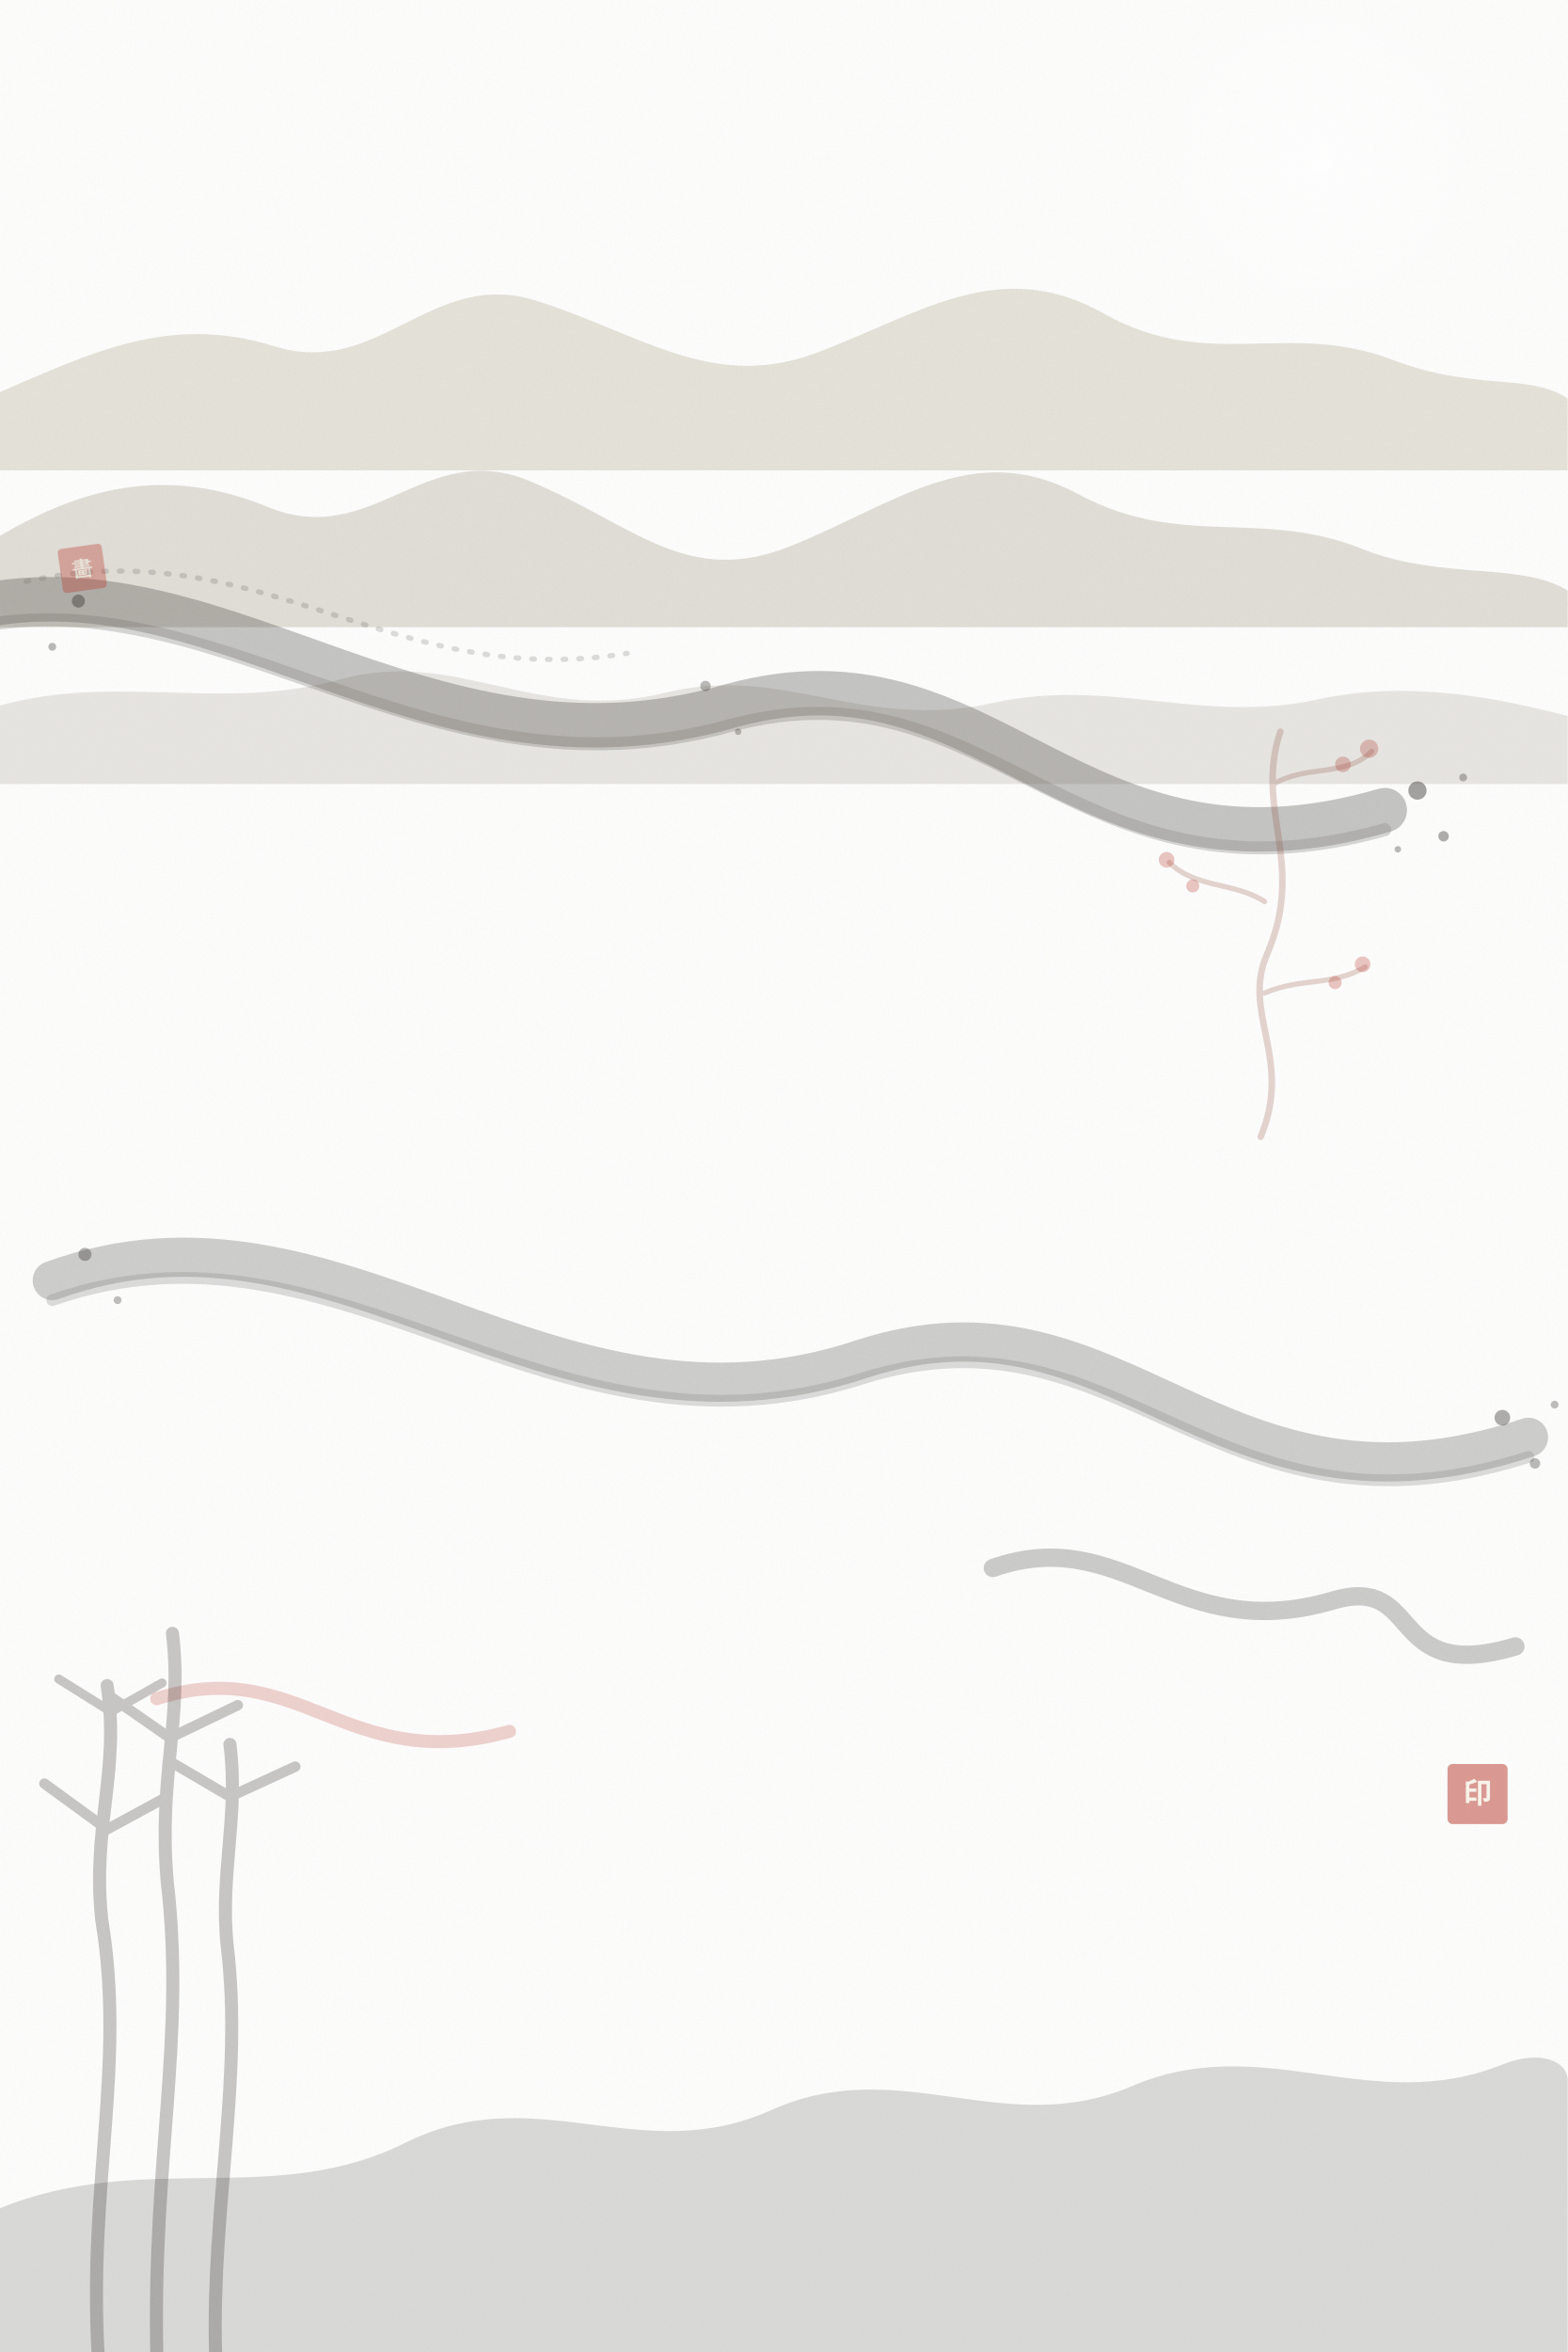
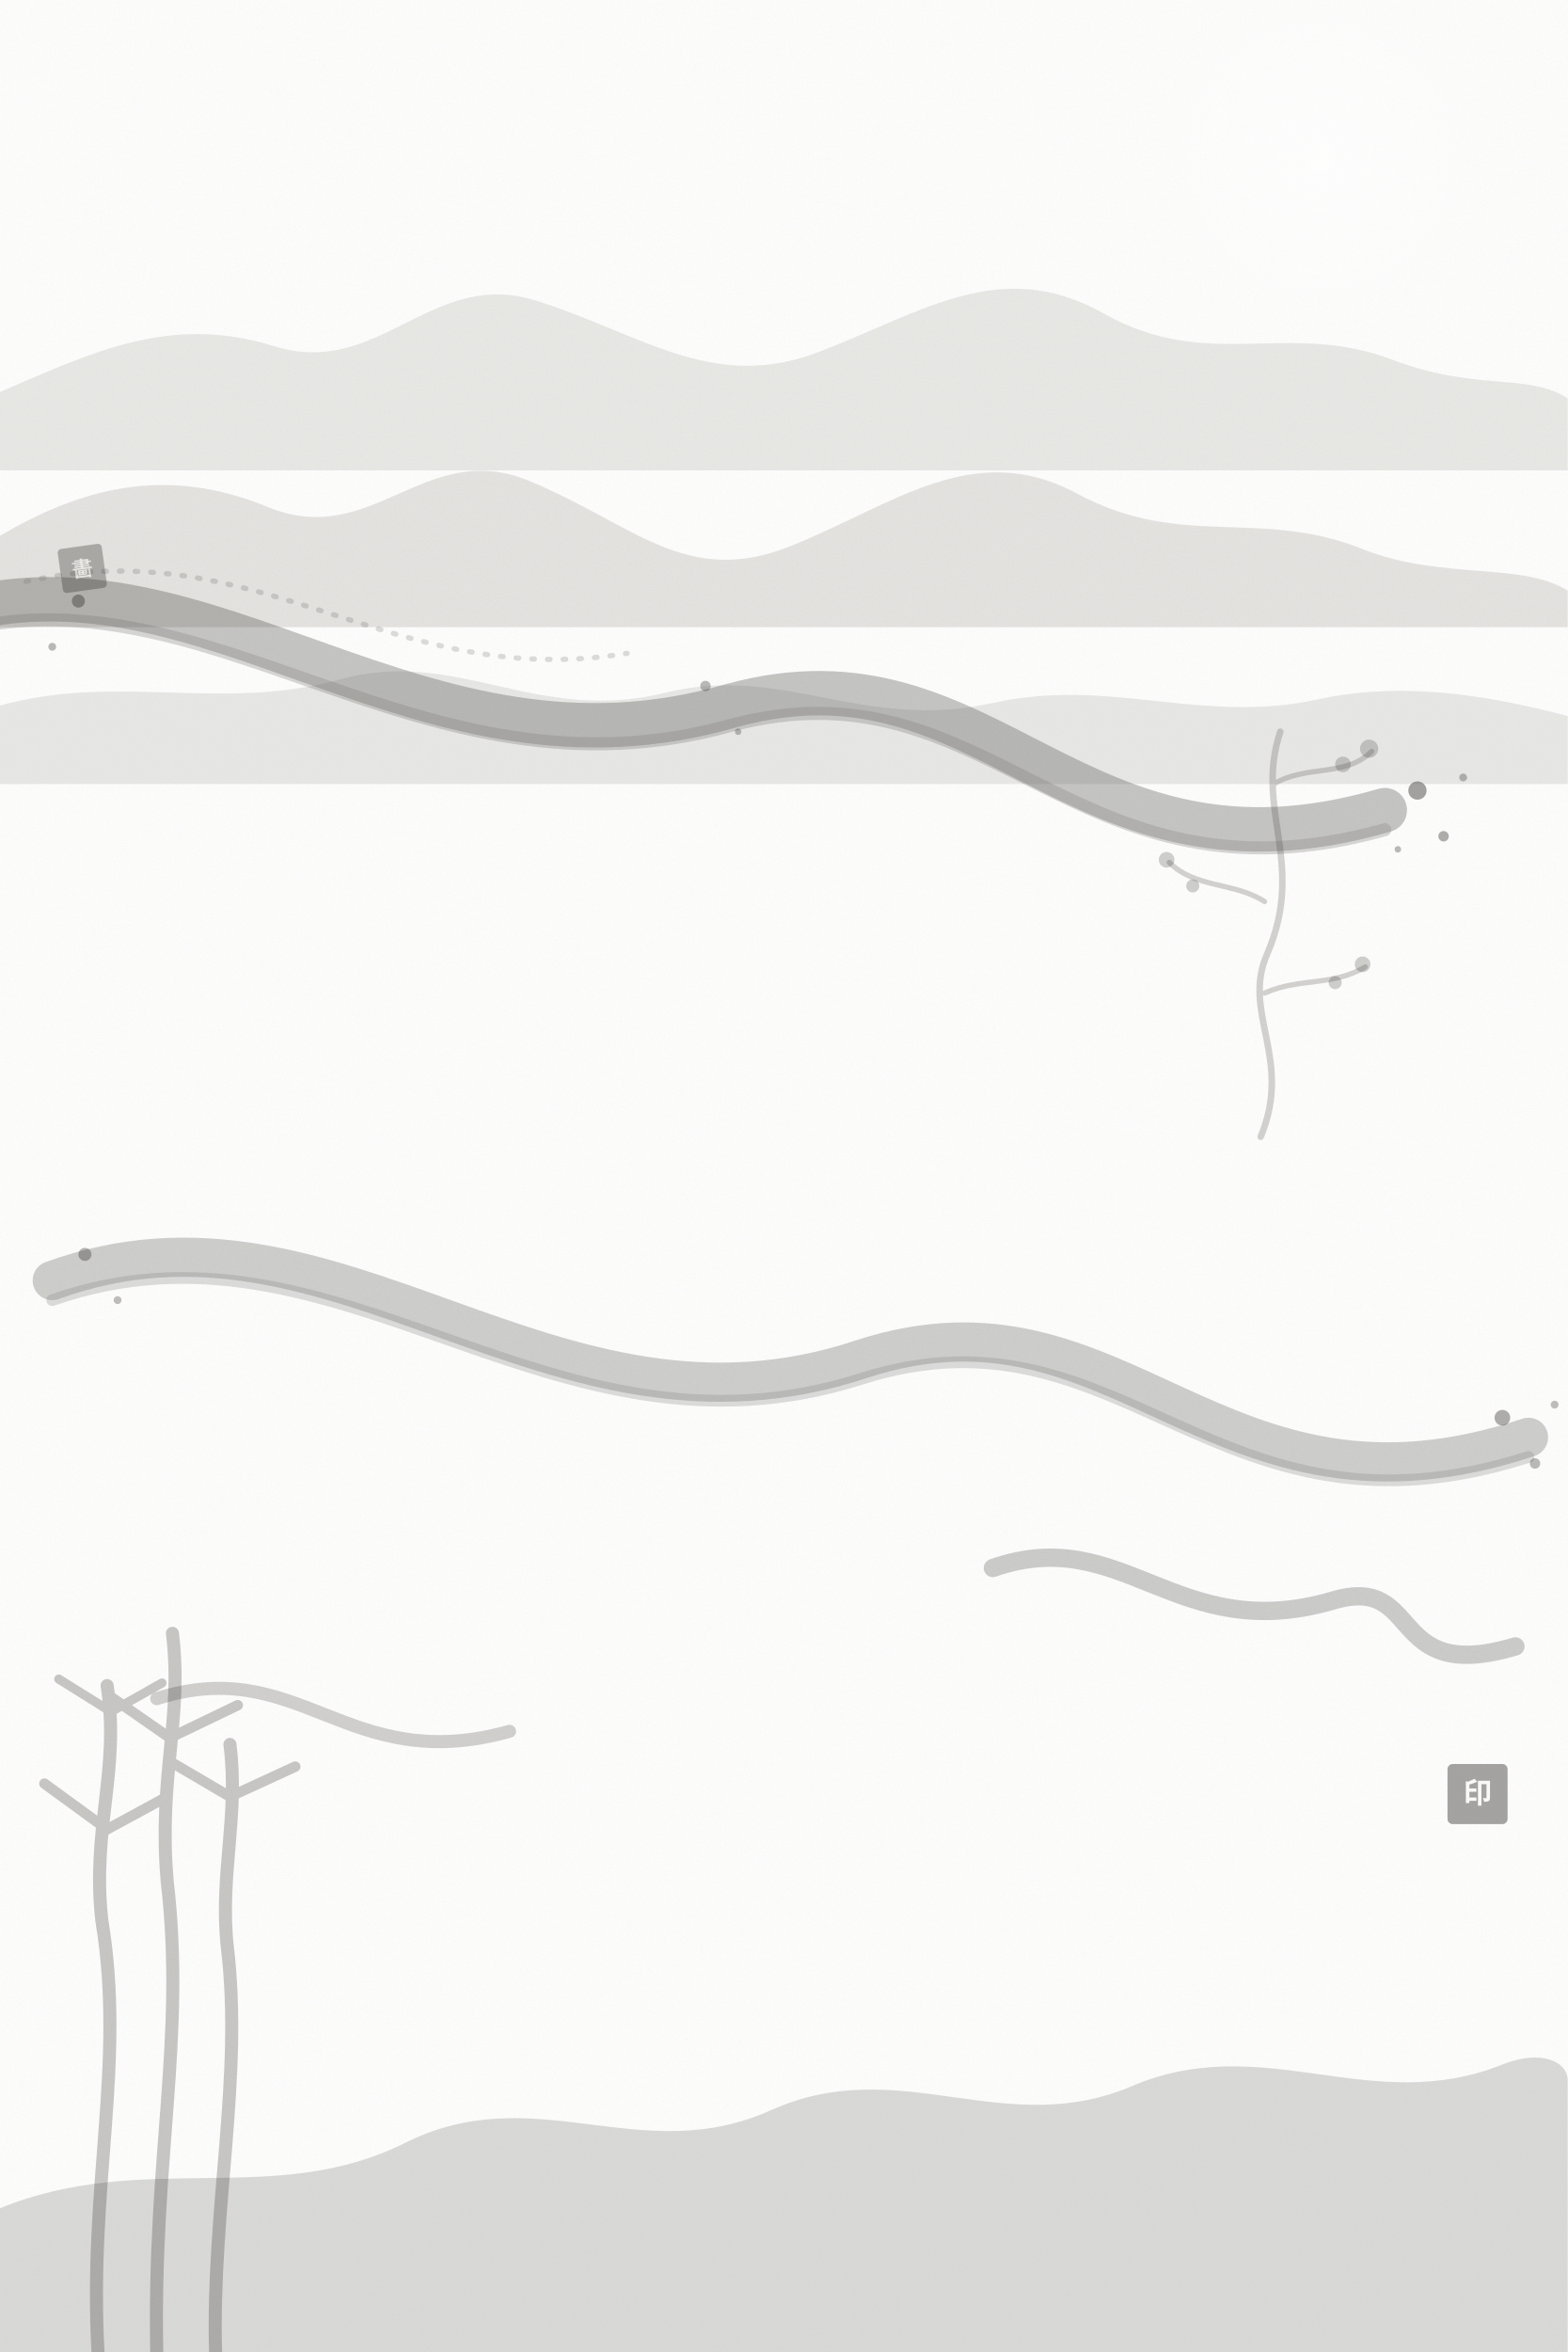
<svg xmlns="http://www.w3.org/2000/svg" viewBox="0 0 1200 1800" preserveAspectRatio="none">
  <defs>
    <radialGradient id="moon" cx="50%" cy="50%" r="50%">
      <stop offset="0%" stop-color="#FFFFFF" stop-opacity="0.55" />
      <stop offset="100%" stop-color="#FFFFFF" stop-opacity="0" />
    </radialGradient>
    <filter id="grain">
      <feTurbulence type="fractalNoise" baseFrequency="0.9" numOctaves="2" stitchTiles="stitch" result="noise" />
      <feColorMatrix in="noise" type="matrix" values="0 0 0 0 0.11                 0 0 0 0 0.10                 0 0 0 0 0.08                 0 0 0 0.05 0" />
    </filter>
  </defs>
  <rect x="0" y="0" width="1200" height="1800" filter="url(#grain)" />
  <circle cx="1010" cy="120" r="130" fill="url(#moon)" />
-   <path d="M0,360 L0,300 C70,270 130,240 210,265 C290,290 330,205 410,230            C490,255 545,300 625,270 C705,240 765,195 845,240            C925,285 985,245 1065,275 C1130,300 1170,285 1200,305 L1200,360 Z" fill="#8F7F5C" opacity="0.22" />
-   <path d="M0,480 L0,410 C60,375 125,355 205,388 C285,421 325,335 405,368            C485,401 525,450 605,418 C685,386 745,335 825,378            C905,421 965,388 1045,421 C1105,444 1165,430 1200,452 L1200,480 Z" fill="#6E5F42" opacity="0.2" />
+   <path d="M0,360 L0,300 C70,270 130,240 210,265 C290,290 330,205 410,230            C490,255 545,300 625,270 C705,240 765,195 845,240            C925,285 985,245 1065,275 C1130,300 1170,285 1200,305 L1200,360 Z" fill="#9C9990" opacity="0.22" />
+   <path d="M0,480 L0,410 C60,375 125,355 205,388 C285,421 325,335 405,368            C485,401 525,450 605,418 C685,386 745,335 825,378            C905,421 965,388 1045,421 C1105,444 1165,430 1200,452 L1200,480 Z" fill="#7D7A70" opacity="0.2" />
  <g opacity="0.5">
    <path d="M-40,470 C160,410 320,610 560,540 C760,485 820,690 1060,620" stroke="#1C1A16" stroke-width="34" fill="none" stroke-linecap="round" opacity="0.5" />
    <path d="M-40,485 C160,428 320,622 560,555 C760,502 820,702 1060,635" stroke="#1C1A16" stroke-width="10" fill="none" stroke-linecap="round" opacity="0.35" />
    <path d="M20,445 C200,405 300,530 480,500" stroke="#1C1A16" stroke-width="4" fill="none" stroke-linecap="round" opacity="0.3" stroke-dasharray="2 10" />
  </g>
  <g fill="#1C1A16">
    <circle cx="1085" cy="605" r="7" opacity="0.4" />
    <circle cx="1105" cy="640" r="4" opacity="0.35" />
    <circle cx="1120" cy="595" r="3" opacity="0.3" />
    <circle cx="1070" cy="650" r="2.5" opacity="0.3" />
    <circle cx="60" cy="460" r="5" opacity="0.35" />
    <circle cx="40" cy="495" r="3" opacity="0.3" />
    <circle cx="540" cy="525" r="4" opacity="0.3" />
    <circle cx="565" cy="560" r="2.5" opacity="0.28" />
  </g>
-   <g opacity="0.22" stroke="#8A422D" fill="none" stroke-linecap="round">
+   <g opacity="0.22" stroke="#3A3730" fill="none" stroke-linecap="round">
    <path d="M980,560 C960,620 1000,660 970,730 C950,775 990,810 965,870" stroke-width="5" />
    <path d="M975,600 C1000,585 1030,595 1050,575" stroke-width="4" />
    <path d="M968,690 C945,675 915,680 895,660" stroke-width="4" />
    <path d="M968,760 C995,748 1020,755 1045,740" stroke-width="4" />
  </g>
-   <g opacity="0.28" fill="#B8362A">
+   <g opacity="0.22" fill="#2A2823">
    <circle cx="1048" cy="573" r="7" />
    <circle cx="1028" cy="585" r="6" />
    <circle cx="893" cy="658" r="6" />
    <circle cx="913" cy="678" r="5" />
    <circle cx="1043" cy="738" r="6" />
    <circle cx="1022" cy="752" r="5" />
  </g>
-   <path d="M0,600 L0,540 C90,515 170,545 260,520 C350,495 410,555 510,530            C600,508 660,560 760,538 C850,518 920,555 1010,535            C1080,520 1150,535 1200,548 L1200,600 Z" fill="#5C4F38" opacity="0.14" />
+   <path d="M0,600 L0,540 C90,515 170,545 260,520 C350,495 410,555 510,530            C600,508 660,560 760,538 C850,518 920,555 1010,535            C1080,520 1150,535 1200,548 L1200,600 Z" fill="#5F5C54" opacity="0.14" />
  <g opacity="0.5">
    <path d="M40,980 C260,900 420,1120 660,1040 C860,975 930,1180 1170,1100" stroke="#1C1A16" stroke-width="30" fill="none" stroke-linecap="round" opacity="0.42" />
    <path d="M40,995 C260,918 420,1132 660,1055 C860,992 930,1192 1170,1115" stroke="#1C1A16" stroke-width="9" fill="none" stroke-linecap="round" opacity="0.3" />
  </g>
  <g fill="#1C1A16">
    <circle cx="1150" cy="1085" r="6" opacity="0.35" />
    <circle cx="1175" cy="1120" r="4" opacity="0.3" />
    <circle cx="1190" cy="1075" r="3" opacity="0.28" />
    <circle cx="65" cy="960" r="5" opacity="0.32" />
    <circle cx="90" cy="995" r="3" opacity="0.28" />
  </g>
  <path d="M760,1200 C860,1165 900,1260 1020,1225 C1090,1204 1060,1290 1160,1260" stroke="#1C1A16" stroke-width="14" fill="none" stroke-linecap="round" opacity="0.22" />
-   <path d="M120,1300 C230,1265 265,1360 390,1325" stroke="#B8362A" stroke-width="10" fill="none" stroke-linecap="round" opacity="0.22" />
-   <g opacity="0.5">
-     <rect x="1108" y="1350" width="46" height="46" rx="4" fill="#B8362A" />
-     <text x="1131" y="1380" font-family="'Nanum Myeongjo',serif" font-size="22" font-weight="800" fill="#F2E9D8" text-anchor="middle">印</text>
+   <path d="M120,1300 C230,1265 265,1360 390,1325" stroke="#1C1A16" stroke-width="10" fill="none" stroke-linecap="round" opacity="0.2" />
+   <g opacity="0.4">
+     <rect x="1108" y="1350" width="46" height="46" rx="4" fill="#201E1B" />
+     <text x="1131" y="1380" font-family="'Nanum Myeongjo',serif" font-size="22" font-weight="800" fill="#F7F6F2" text-anchor="middle">印</text>
  </g>
-   <g opacity="0.35">
-     <rect x="46" y="418" width="34" height="34" rx="3" fill="#B8362A" transform="rotate(-8 63 435)" />
-     <text x="63" y="441" font-family="'Nanum Myeongjo',serif" font-size="16" font-weight="800" fill="#F2E9D8" text-anchor="middle" transform="rotate(-8 63 435)">畵</text>
+   <g opacity="0.3">
+     <rect x="46" y="418" width="34" height="34" rx="3" fill="#201E1B" transform="rotate(-8 63 435)" />
+     <text x="63" y="441" font-family="'Nanum Myeongjo',serif" font-size="16" font-weight="800" fill="#F7F6F2" text-anchor="middle" transform="rotate(-8 63 435)">畵</text>
  </g>
  <g opacity="0.24" stroke="#1C1A16" fill="none" stroke-linecap="round">
    <path d="M75,1800 C68,1670 96,1580 78,1470 C70,1400 92,1355 82,1290" stroke-width="10" />
    <path d="M120,1800 C117,1650 142,1560 128,1440 C121,1360 140,1315 132,1250" stroke-width="10" />
    <path d="M165,1800 C162,1690 186,1590 174,1490 C168,1435 183,1390 176,1335" stroke-width="10" />
    <path d="M82,1400 L34,1365 M82,1400 L128,1375" stroke-width="8" />
    <path d="M130,1330 L84,1298 M130,1330 L182,1305" stroke-width="8" />
    <path d="M176,1375 L130,1348 M176,1375 L226,1352" stroke-width="8" />
    <path d="M85,1310 L45,1285 M85,1310 L124,1288" stroke-width="7" />
  </g>
  <path d="M0,1800 L0,1690 C110,1645 210,1690 310,1640 C410,1590 490,1660 590,1615            C690,1570 770,1640 870,1595 C970,1555 1050,1620 1150,1580            C1180,1568 1200,1578 1200,1592 L1200,1800 Z" fill="#1C1A16" opacity="0.16" />
</svg>
